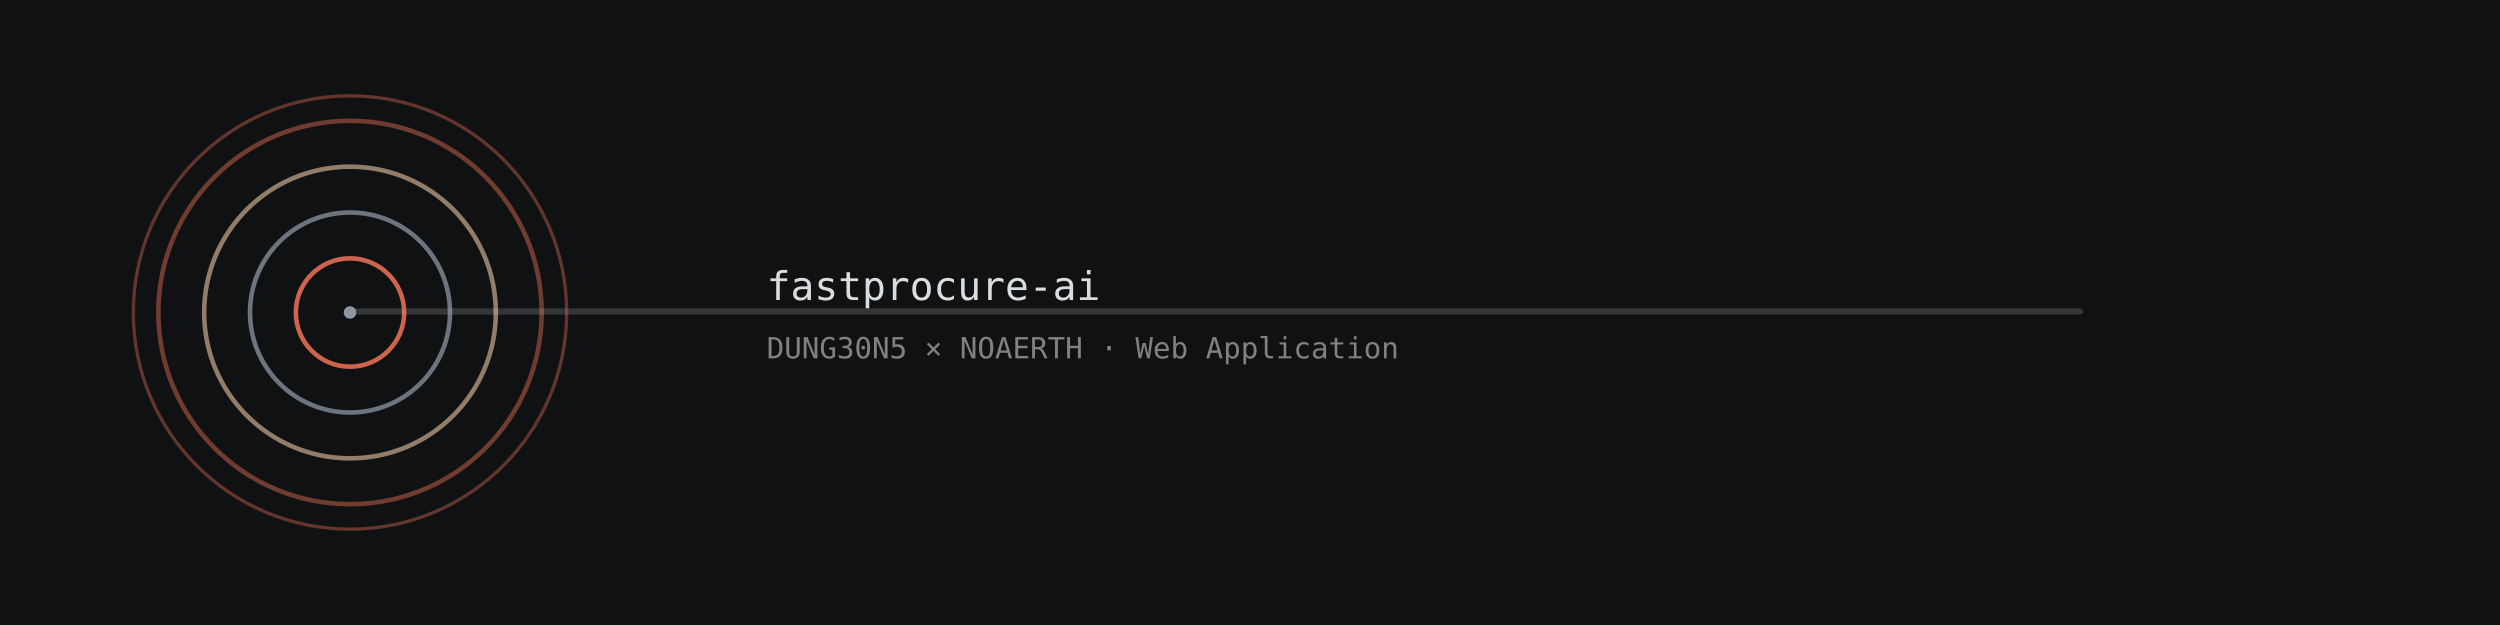
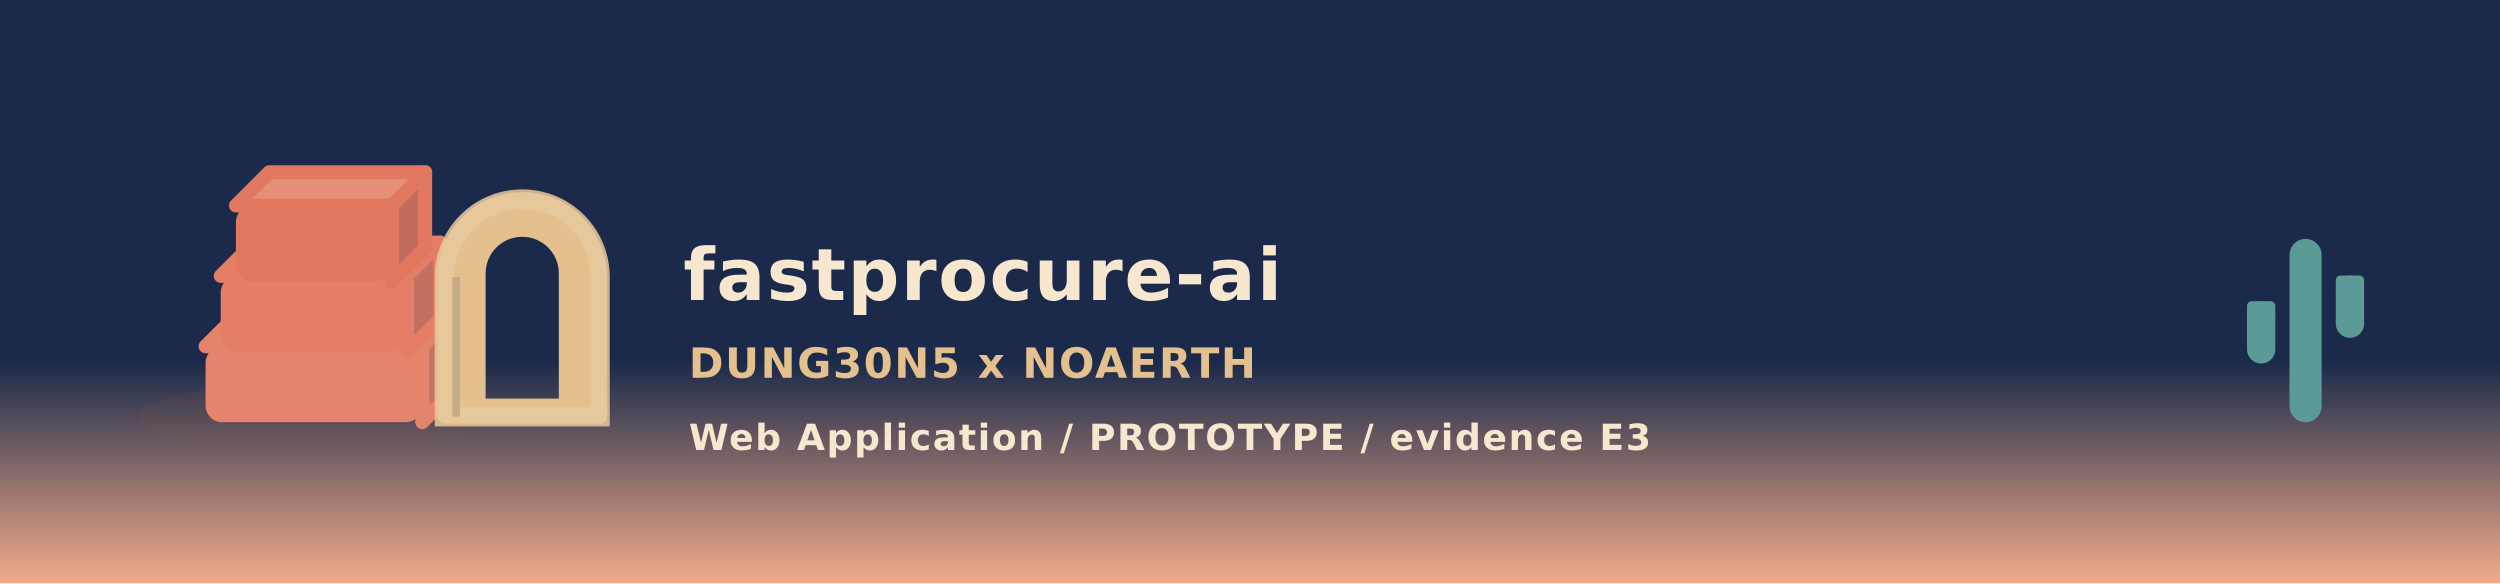
- <svg xmlns="http://www.w3.org/2000/svg" viewBox="0 0 1200 300" width="1200" height="300" role="img" aria-label="fastprocure-ai identity object">
-   <rect width="1200" height="300" fill="#0f1113" />
-   <defs>
-     <linearGradient id="gft" x1="0" y1="0" x2="1" y2="1">
-       <stop offset="0%" stop-color="#ff7a5c" />
-       <stop offset="100%" stop-color="#9aa5b1" />
-     </linearGradient>
-   </defs>
-   <rect x="168.00" y="148.00" width="832.00" height="3.00" rx="2.00" fill="rgba(241,243,245,0.160)" opacity="1.00" />
-   <circle cx="168.00" cy="150.00" r="26.00" fill="none" stroke="rgba(255,122,92,0.800)" stroke-width="2.20" opacity="1.00" />
-   <circle cx="168.00" cy="150.00" r="48.00" fill="none" stroke="rgba(154,165,177,0.670)" stroke-width="2.20" opacity="1.00" />
-   <circle cx="168.00" cy="150.00" r="70.00" fill="none" stroke="rgba(255,216,177,0.540)" stroke-width="2.20" opacity="1.00" />
-   <circle cx="168.00" cy="150.00" r="92.00" fill="none" stroke="rgba(255,122,92,0.410)" stroke-width="2.20" opacity="1.00" />
+ <svg xmlns="http://www.w3.org/2000/svg" width="900" height="210" viewBox="0 0 900 210" role="img" aria-label="fastprocure-ai - identity object">
+   <linearGradient id="skyf" x1="0" y1="0" x2="0" y2="1">
+     <stop offset="0" stop-color="#1b2a4a" />
+     <stop offset="0.62" stop-color="#1b2a4a" />
+     <stop offset="1" stop-color="#f3ad8a" />
+   </linearGradient>
+   <rect width="900" height="210" fill="url(#skyf)" />
+   <rect x="0" y="352" width="900" height="-142" fill="#e3c08d" />
+   <rect x="0" y="352" width="900" height="3" fill="#e6c596" />
+   <ellipse cx="112" cy="150" rx="62" ry="12" fill="rgba(138,90,68,0.11)" />
  <g>
-     <circle cx="168.00" cy="150.00" r="104.00" fill="none" stroke="rgba(255,122,92,0.350)" stroke-width="1.60" opacity="1.00" />
-     <animate attributeName="opacity" values="0.25;1.0;0.25" dur="18.8s" begin="0s" repeatCount="indefinite" />
+     <path d="M74,124.67 L152,124.67 L164,112.67 L86,112.67 Z" fill="#e99a82" stroke="#e5846c" stroke-width="5" stroke-linejoin="round" />
+     <path d="M152,124.67 L164,112.67 L164,140 L152,152 Z" fill="#c37566" stroke="#e5846c" stroke-width="5" stroke-linejoin="round" />
+     <rect x="74" y="124.67" width="78" height="27.33" rx="6" fill="#e5846c" />
+     <path d="M79.46,99.33 L146.54,99.33 L158.54,87.33 L91.46,87.33 Z" fill="#e8957d" stroke="#e47e66" stroke-width="5" stroke-linejoin="round" />
+     <path d="M146.54,99.33 L158.54,87.33 L158.54,114.67 L146.54,126.67 Z" fill="#c27061" stroke="#e47e66" stroke-width="5" stroke-linejoin="round" />
+     <rect x="79.46" y="99.33" width="67.08" height="27.33" rx="6" fill="#e47e66" />
+     <path d="M84.92,74 L141.08,74 L153.08,62 L96.92,62 Z" fill="#e79079" stroke="#e37861" stroke-width="5" stroke-linejoin="round" />
+     <path d="M141.08,74 L153.08,62 L153.08,89.33 L141.08,101.33 Z" fill="#c16b5d" stroke="#e37861" stroke-width="5" stroke-linejoin="round" />
+     <rect x="84.92" y="74" width="56.16" height="27.33" rx="6" fill="#e37861" />
+     <animate attributeName="opacity" values="0.72;1;0.72" dur="6s" begin="0s" repeatCount="indefinite" />
  </g>
-   <circle cx="168" cy="150" r="3" fill="rgba(154,165,177,0.900)">
-     <animate attributeName="opacity" values="0.35;0.95;0.35" dur="18.8s" begin="0s" repeatCount="indefinite" />
-   </circle>
-   <text x="368" y="144" font-family="ui-monospace,Menlo,monospace" font-size="19" fill="rgba(241,243,245,0.900)">fastprocure-ai</text>
-   <text x="368" y="172" font-family="ui-monospace,Menlo,monospace" font-size="14" fill="rgba(241,243,245,0.500)">DUNG30N5 × NOAERTH · Web Application</text>
+   <path d="M160,150 L160,99.68 A28,28 0 0 1 216,99.68 L216,150 Z M172.32,146 L172.32,98.43 A15.68,15.68 0 0 1 203.68,98.43 L203.68,146 Z" fill="#e3c08d" fill-rule="evenodd" stroke="#e3c08d" stroke-width="5" stroke-linejoin="round" />
+   <path d="M160,150 L160,99.68 A28,28 0 0 1 216,99.68 L216,150 Z" fill="none" stroke="#e8c99d" stroke-width="7" stroke-linecap="round" opacity="0.85" />
+   <rect x="162.8" y="99.68" width="2.8" height="50.32" fill="#c7ab84" />
+   <text x="246" y="108" font-family="Verdana,DejaVu Sans,sans-serif" font-size="26" font-weight="700" letter-spacing="0.6" fill="#f6e7ce" text-anchor="start">fastprocure-ai</text>
+   <text x="248" y="136" font-family="Verdana,DejaVu Sans,sans-serif" font-size="15" font-weight="700" letter-spacing="0.6" fill="#e3c08d" text-anchor="start">DUNG30N5 x NOAERTH</text>
+   <text x="248" y="162" font-family="Verdana,DejaVu Sans,sans-serif" font-size="13" font-weight="700" letter-spacing="0.6" fill="#f6e7ce" text-anchor="start">Web Application  /  PROTOTYPE  /  evidence E3</text>
+   <rect x="824.22" y="86" width="11.56" height="66" rx="5.78" fill="#5b9a97" />
+   <rect x="808.92" y="108.44" width="10.2" height="22.44" rx="5.1" fill="#5b9a97" />
+   <rect x="808.92" y="108.44" width="10.2" height="6.6" rx="1.7" fill="#5b9a97" />
+   <rect x="840.88" y="99.2" width="10.2" height="22.44" rx="5.1" fill="#5b9a97" />
+   <rect x="840.88" y="99.2" width="10.2" height="6.6" rx="1.7" fill="#5b9a97" />
</svg>
